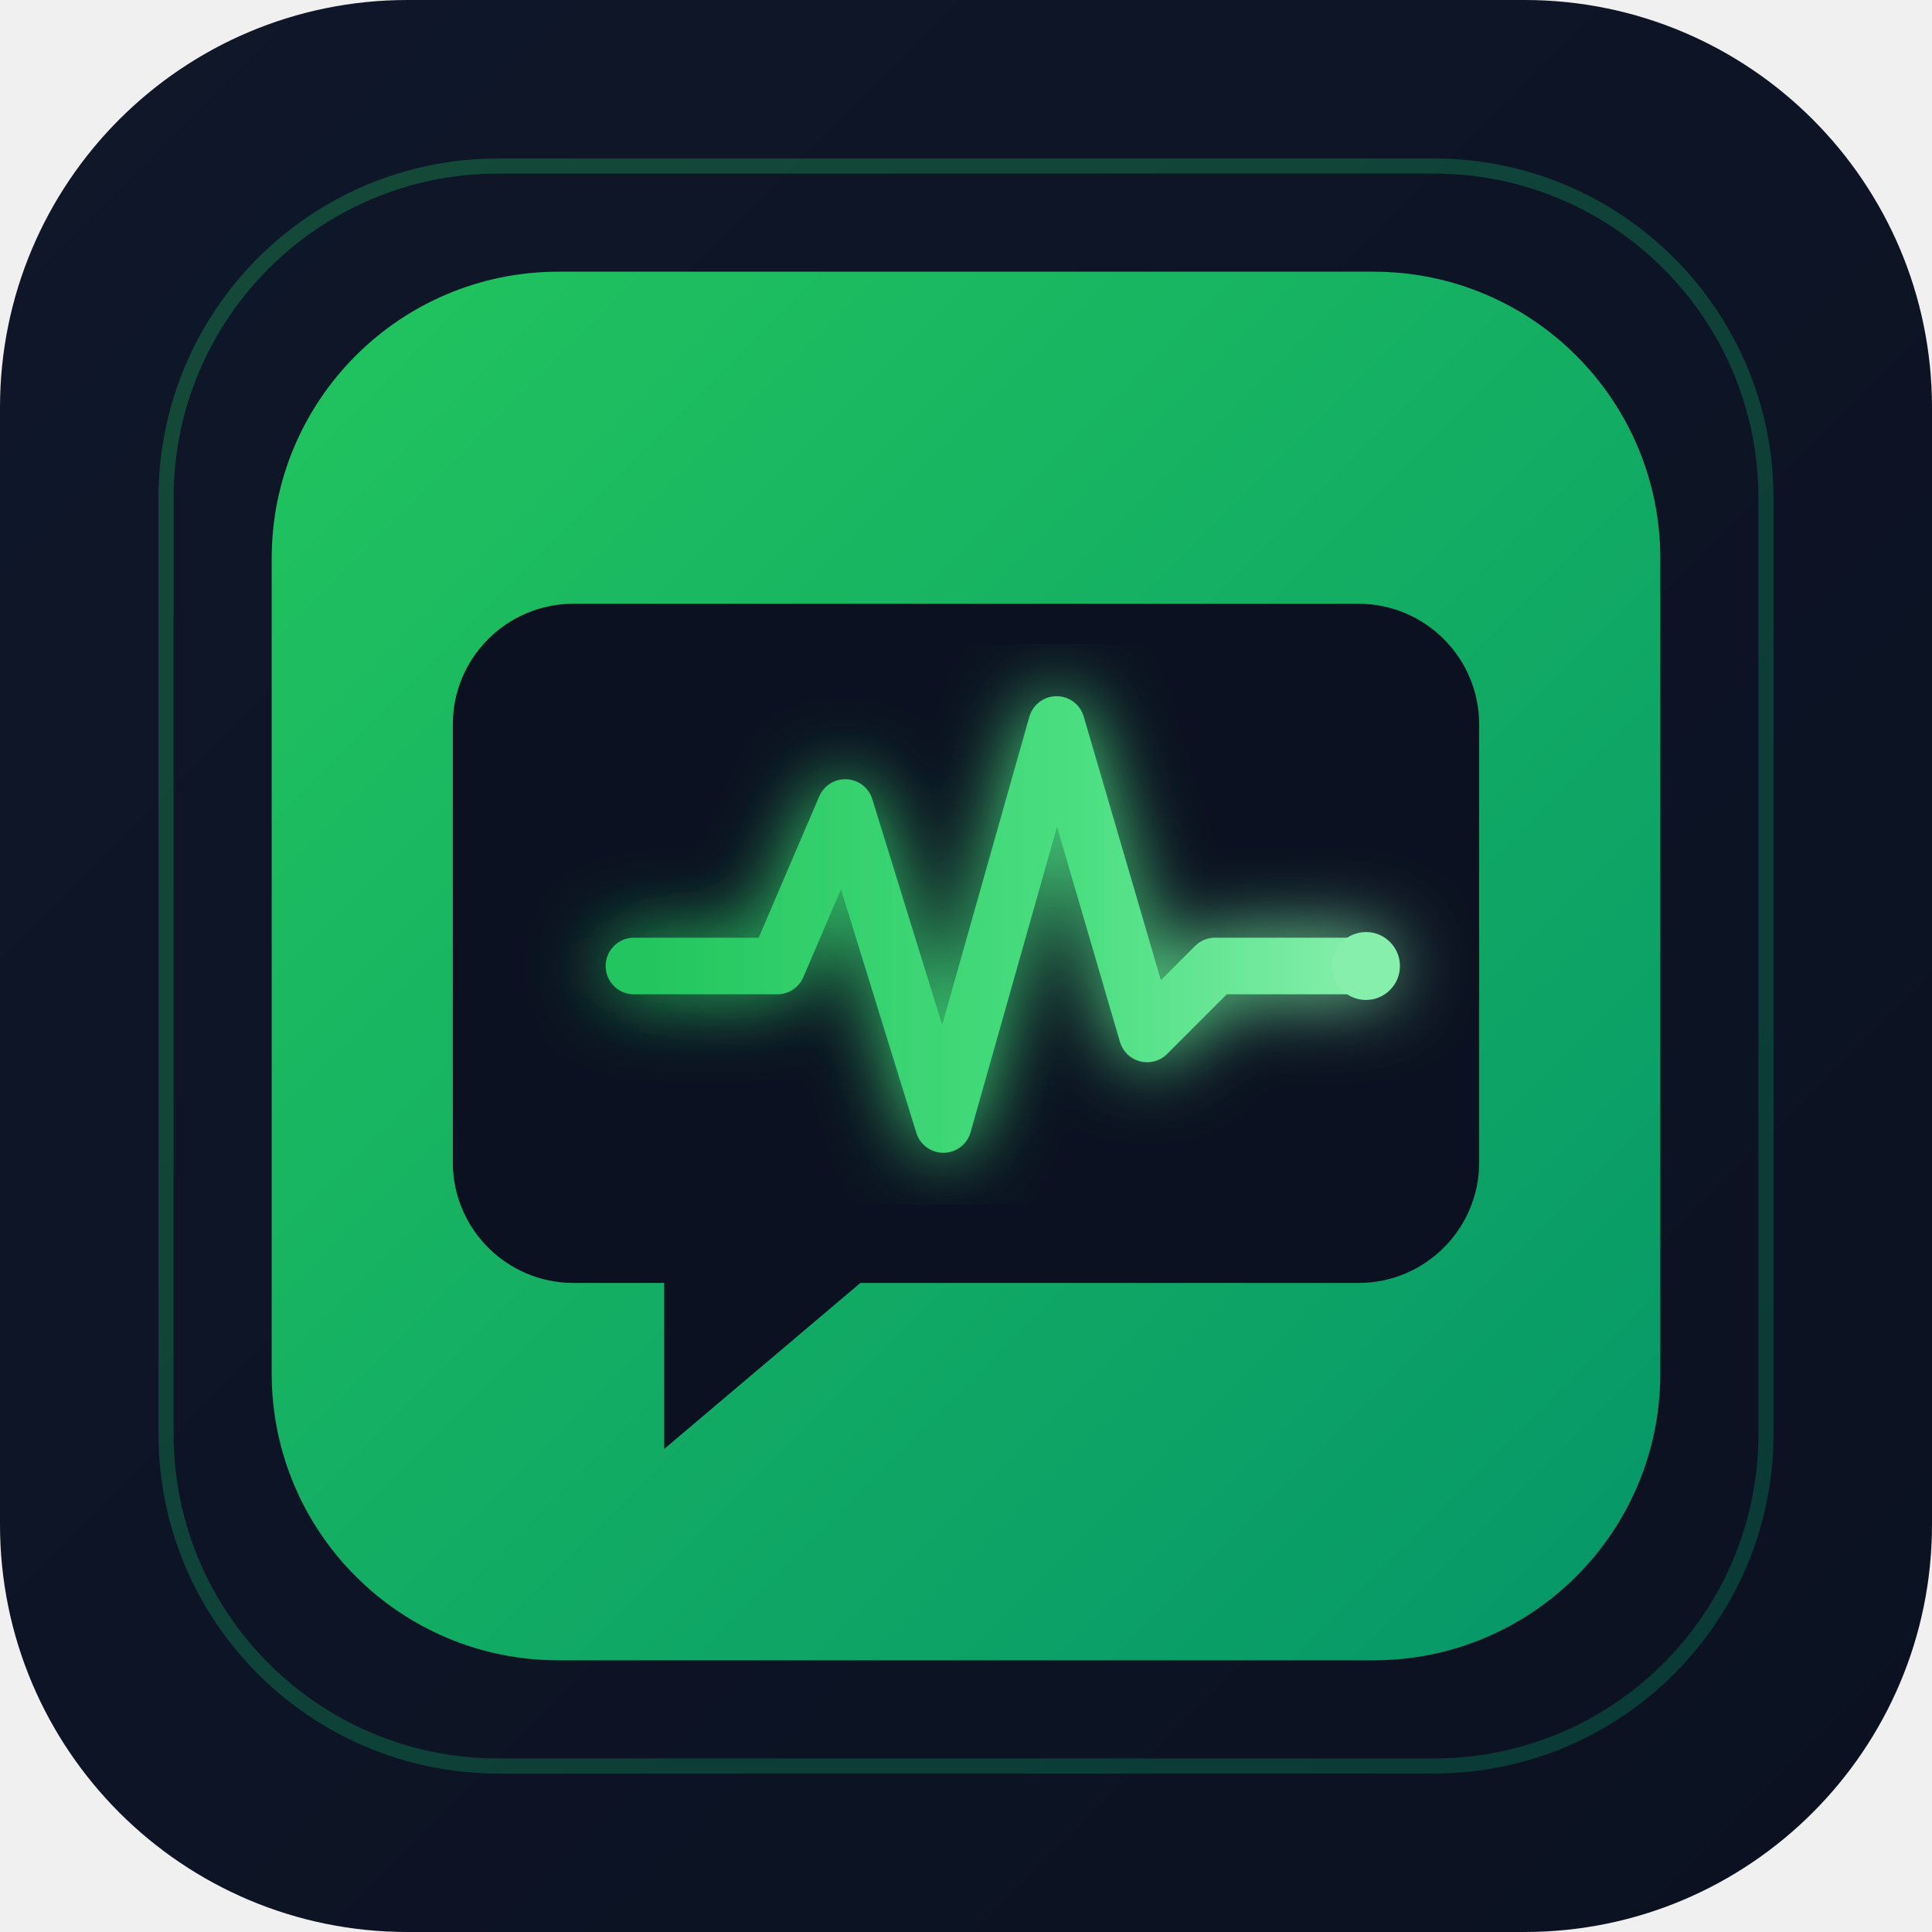
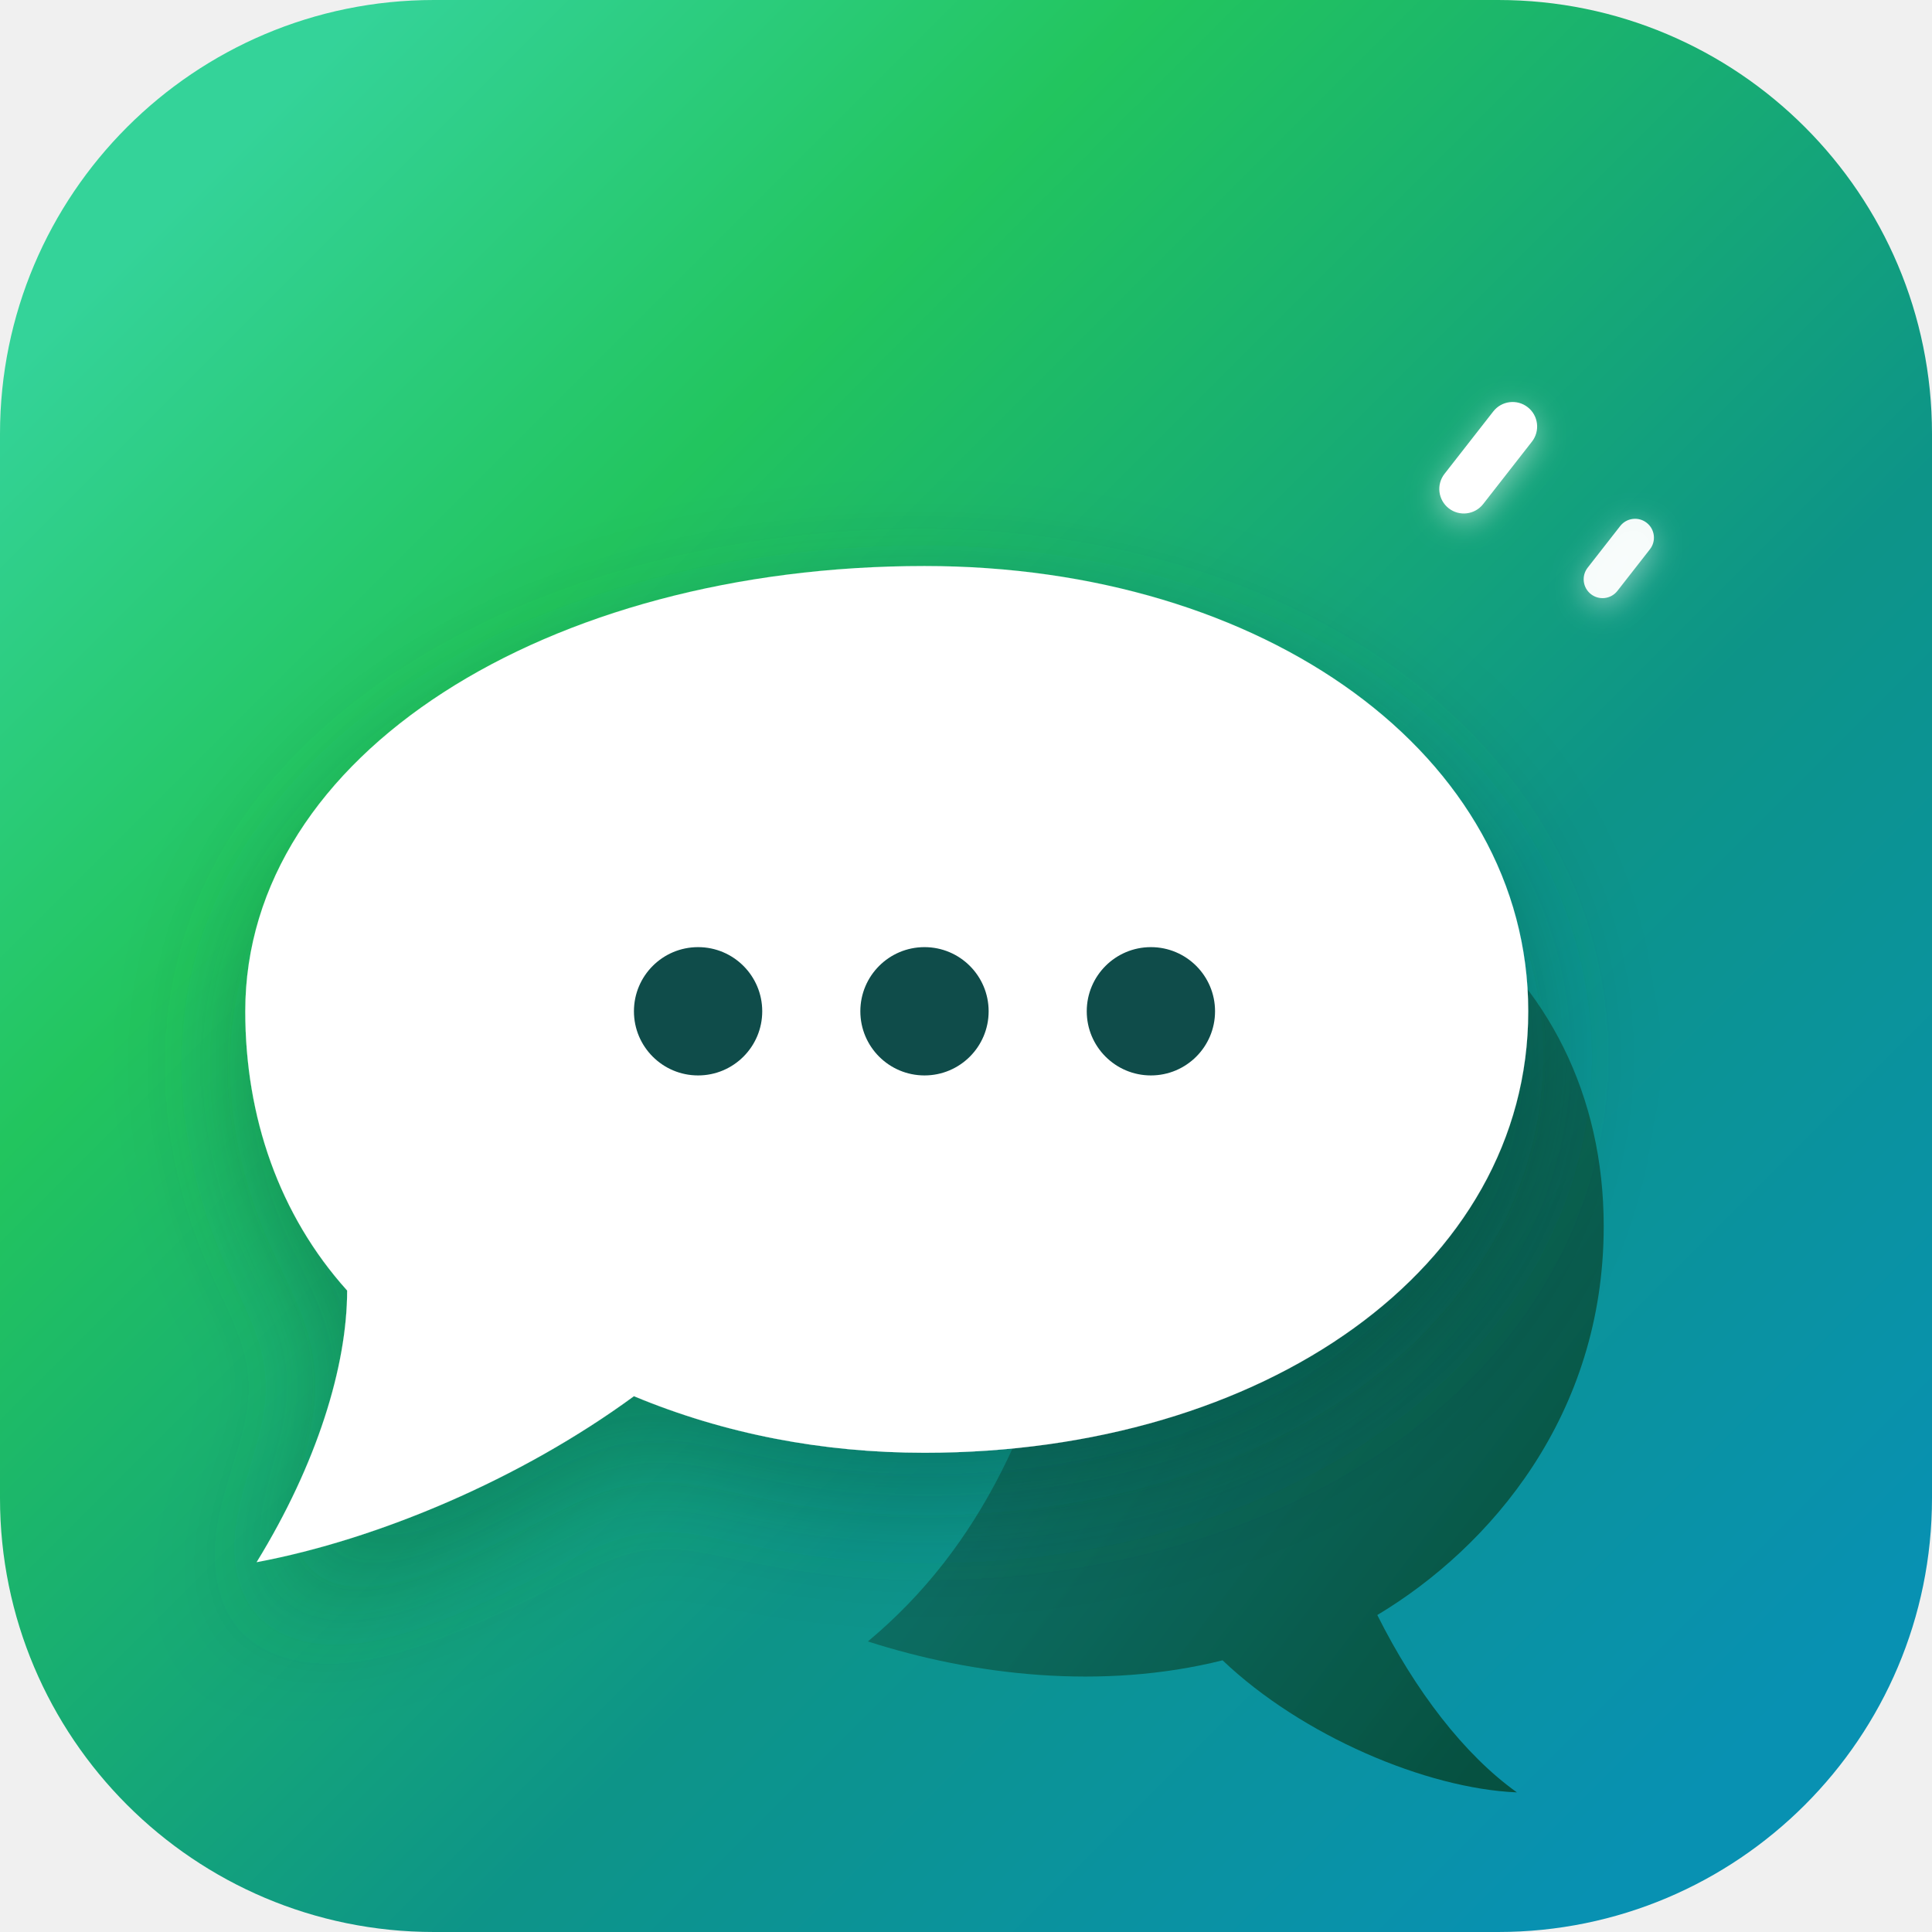
<svg xmlns="http://www.w3.org/2000/svg" viewBox="0 0 512 512" width="512" height="512">
  <defs>
-     <linearGradient id="bgGrad" x1="0%" y1="0%" x2="100%" y2="100%">
-       <stop offset="0%" stop-color="#0F172A" />
-       <stop offset="100%" stop-color="#0B1120" />
+     <linearGradient id="bgGrad" x1="10%" y1="10%" x2="90%" y2="90%">
+       <stop offset="0%" stop-color="#34D399" />
+       <stop offset="25%" stop-color="#22C55E" />
+       <stop offset="65%" stop-color="#0D9488" />
+       <stop offset="100%" stop-color="#0891B2" />
    </linearGradient>
-     <linearGradient id="pulseGrad" x1="0%" y1="0%" x2="100%" y2="100%">
-       <stop offset="0%" stop-color="#22C55E" />
-       <stop offset="100%" stop-color="#059669" />
+     <linearGradient id="depthGrad" x1="20%" y1="20%" x2="90%" y2="90%">
+       <stop offset="0%" stop-color="#0F766E" stop-opacity="0.9" />
+       <stop offset="100%" stop-color="#064E3B" stop-opacity="0.95" />
    </linearGradient>
-     <linearGradient id="lineGrad" x1="0%" y1="0%" x2="100%" y2="0%">
-       <stop offset="0%" stop-color="#22C55E" />
-       <stop offset="60%" stop-color="#4ADE80" />
-       <stop offset="100%" stop-color="#86EFAC" />
-     </linearGradient>
-     <filter id="softGlow" x="-20%" y="-20%" width="140%" height="140%">
-       <feGaussianBlur stdDeviation="10" result="blur" />
-       <feComposite in="SourceGraphic" in2="blur" operator="over" />
+     <filter id="softShadow" x="-15%" y="-15%" width="130%" height="135%" filterUnits="userSpaceOnUse">
+       <feDropShadow dx="0" dy="12" stdDeviation="16" flood-color="#064E3B" flood-opacity="0.38" />
+     </filter>
+     <filter id="whiteGlow" x="-20%" y="-20%" width="140%" height="140%">
+       <feDropShadow dx="0" dy="2" stdDeviation="4" flood-color="#FFFFFF" flood-opacity="0.5" />
    </filter>
  </defs>
-   <rect width="512" height="512" rx="108" fill="url(#bgGrad)" />
-   <rect x="44" y="44" width="424" height="424" rx="88" fill="none" stroke="url(#pulseGrad)" stroke-width="4" opacity="0.3" />
-   <rect x="72" y="72" width="368" height="368" rx="76" fill="url(#pulseGrad)" />
-   <path d="M152 160 h208 a32 32 0 0 1 32 32 v116 a32 32 0 0 1 -32 32 h-132 l-52 44 v-44 h-24 a32 32 0 0 1 -32 -32 v-116 a32 32 0 0 1 32 -32 z" fill="#0B1120" />
-   <path d="M168 256 h38 l18 -42 l26 84 l30 -106 l24 82 l18 -18 h40" fill="none" stroke="url(#lineGrad)" stroke-width="15" stroke-linecap="round" stroke-linejoin="round" filter="url(#softGlow)" />
-   <circle cx="362" cy="256" r="9" fill="#86EFAC" />
+   <rect width="512" height="512" rx="115" fill="url(#bgGrad)" />
+   <g transform="translate(0, 0) scale(1)">
+     <path d="M 285 220              C 365 210 425 255 425 325              C 425 375 395 410 365 428              C 375 448 388 465 402 475              C 378 474 345 460 324 440              C 292 448 258 444 230 435              C 260 410 276 375 285 330              C 292 285 290 240 285 220 Z" fill="url(#depthGrad)" />
+     <g filter="url(#whiteGlow)">
+       <rect x="388" y="104" width="13" height="34" rx="6.5" transform="rotate(38 394 121)" fill="#FFFFFF" />
+       <rect x="424" y="136" width="10" height="24" rx="5" transform="rotate(38 429 148)" fill="#FFFFFF" opacity="0.95" />
+     </g>
+     <g filter="url(#softShadow)">
+       <path d="M 245 150                C 335 150 405 200 405 268                C 405 336 335 385 245 385                C 218 385 192 380 168 370                C 138 392 100 408 68 414                C 84 388 92 362 92 342                C 74 322 65 296 65 268                C 65 200 145 150 245 150 Z" fill="#FFFFFF" />
+     </g>
+     <circle cx="185" cy="268" r="17" fill="#0F4C4A" />
+     <circle cx="245" cy="268" r="17" fill="#0F4C4A" />
+     <circle cx="305" cy="268" r="17" fill="#0F4C4A" />
+   </g>
</svg>
